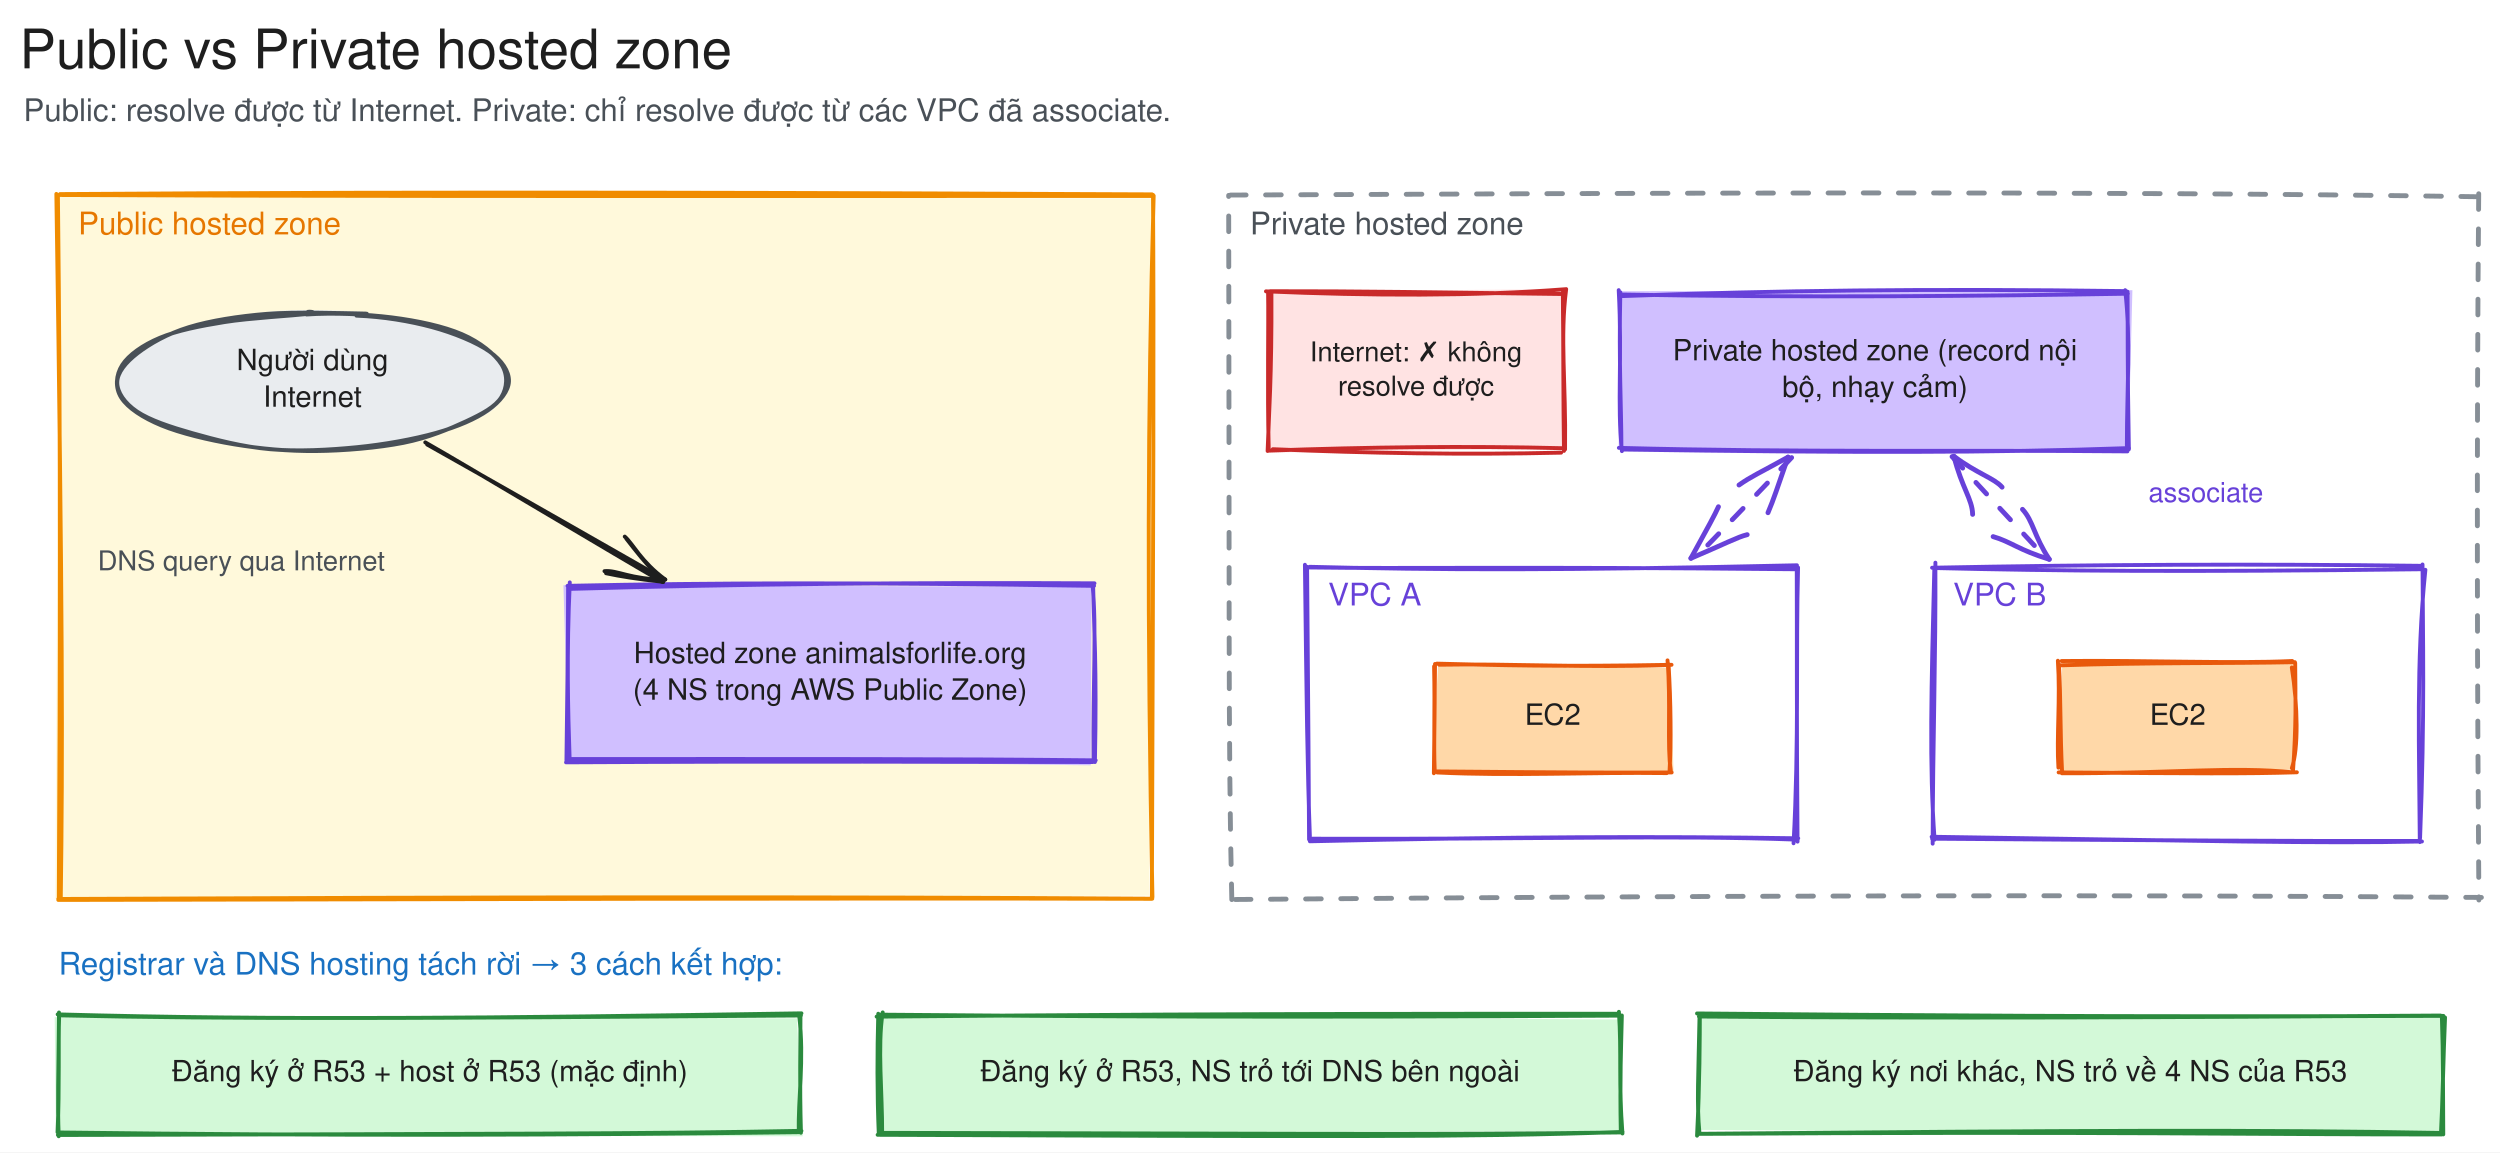
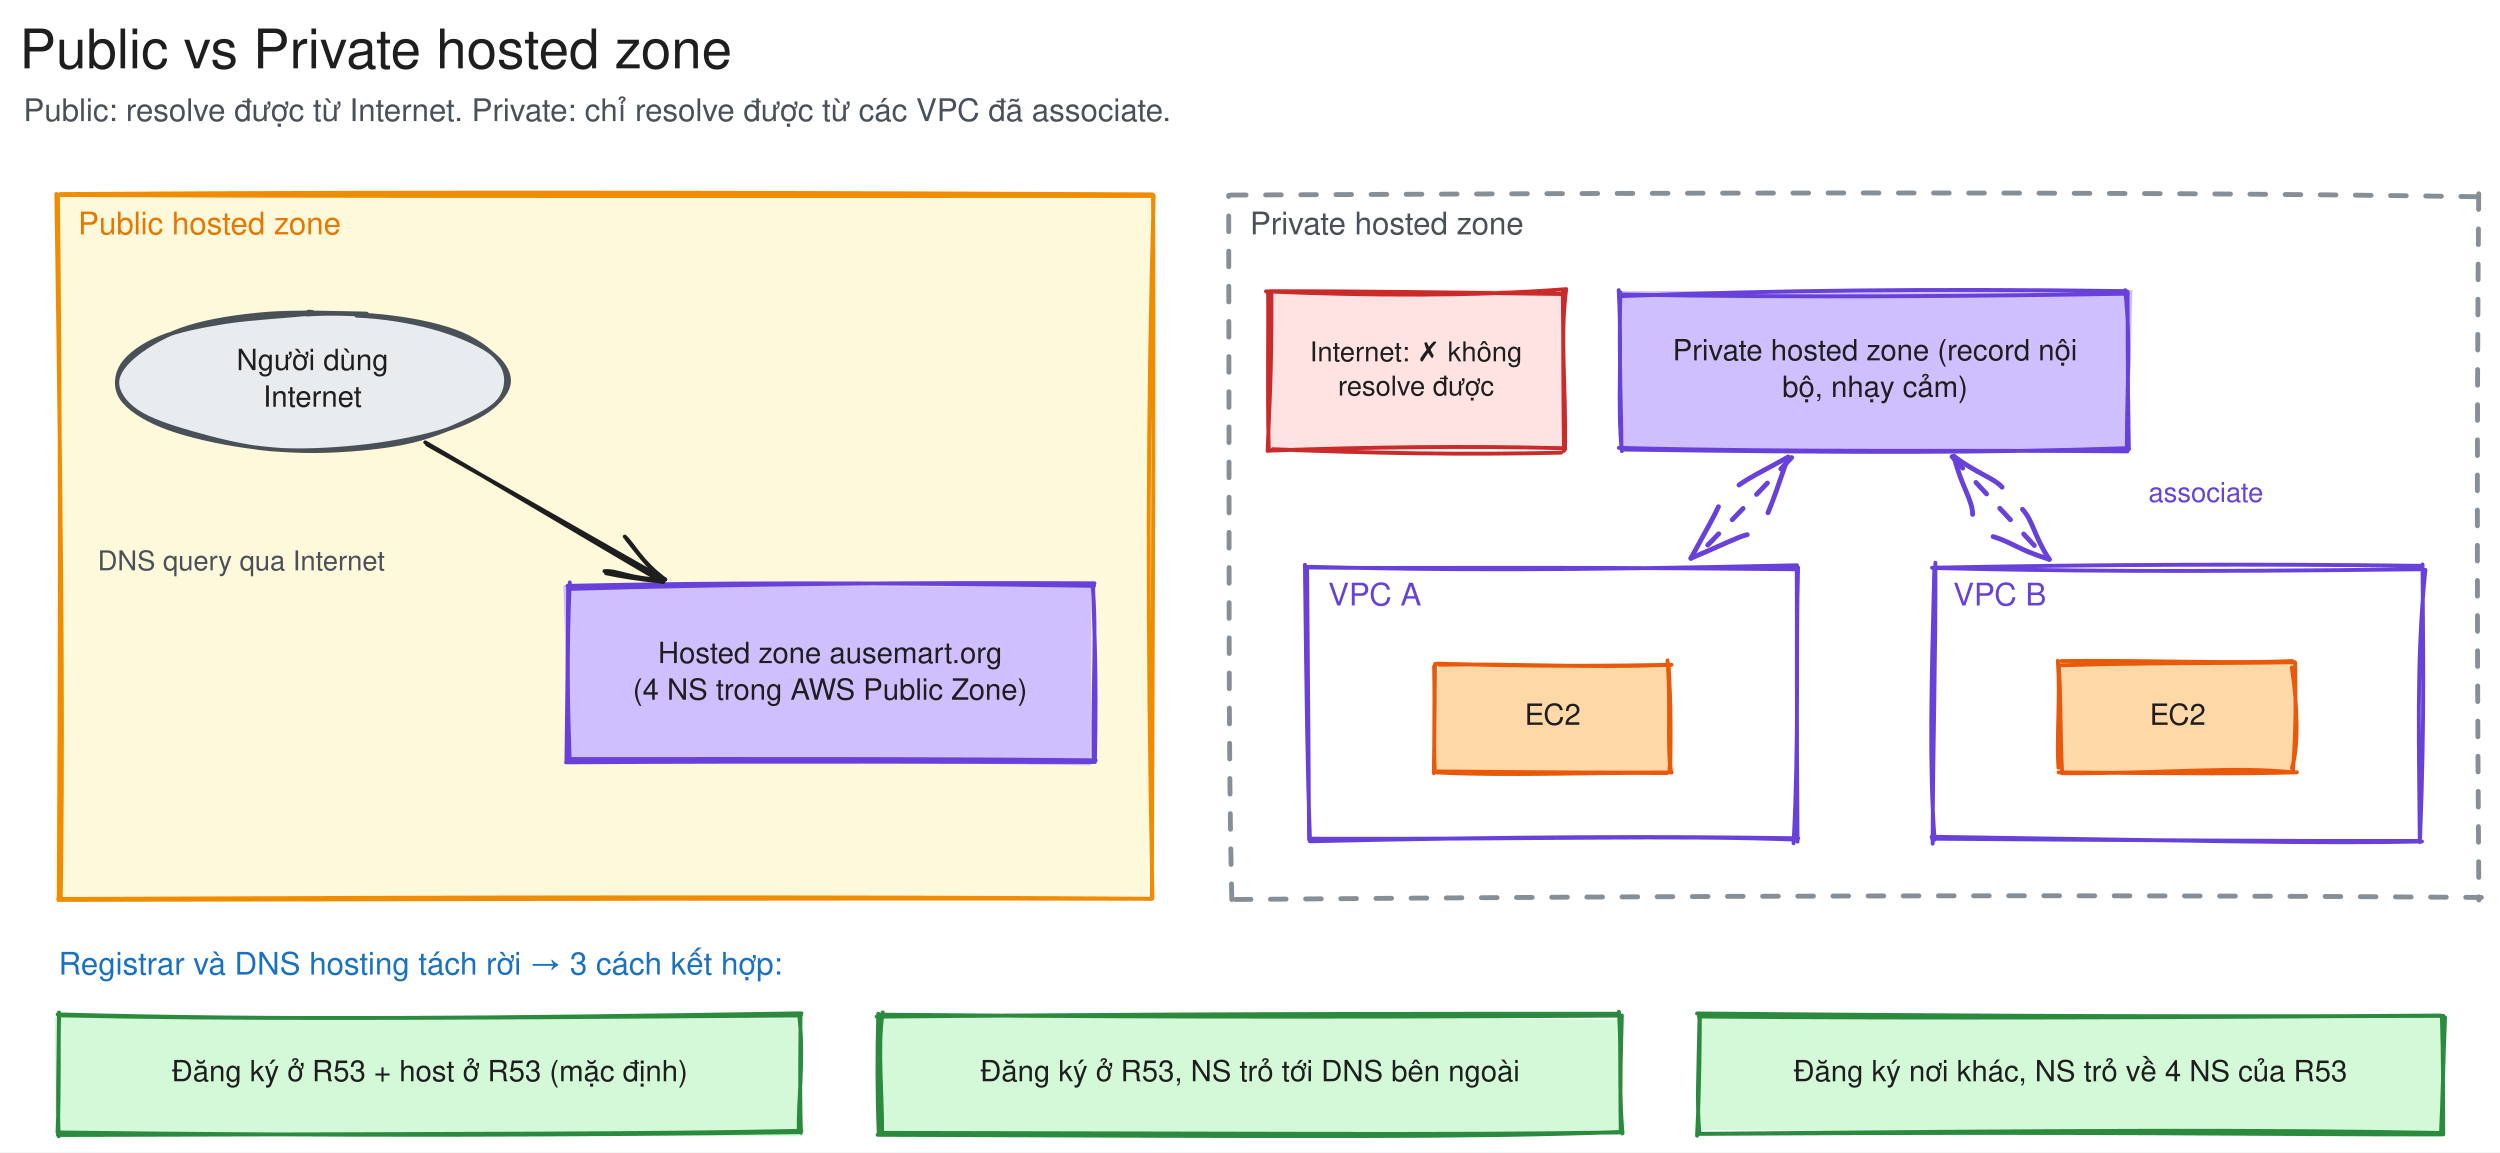
<svg xmlns="http://www.w3.org/2000/svg" version="1.1" viewBox="0 0 1280 590" width="1280" height="590">
  <defs>
    <style>
      @font-face {
        font-family: "Virgil";
        src: url("https://excalidraw.com/Virgil.woff2");
      }
      @font-face {
        font-family: "Cascadia";
        src: url("https://excalidraw.com/Cascadia.woff2");
      }
    </style>
  </defs>
  <rect x="0" y="0" width="1280" height="590" fill="#ffffff" />
  <g transform="translate(10 10) rotate(0 194.6 17.5)">
    <text x="0" y="25" font-family="Helvetica, Segoe UI Emoji" font-size="28px" fill="#1e1e1e" text-anchor="start" style="white-space: pre;" direction="ltr">Public vs Private hosted zone</text>
  </g>
  <g transform="translate(12 48) rotate(0 312.48 10)">
    <text x="0" y="14" font-family="Helvetica, Segoe UI Emoji" font-size="16px" fill="#495057" text-anchor="start" style="white-space: pre;" direction="ltr">Public: resolve được từ Internet. Private: chỉ resolve được từ các VPC đã associate.</text>
  </g>
  <g stroke-linecap="round" transform="translate(30 100) rotate(0 280 180)">
    <path d="M0.3 0.69 L559.93 1.6 L558.47 358.6 L-1.69 360.15" stroke="none" stroke-width="0" fill="#fff9db" />
    <path d="M0.71 -0.63 C206.16 -2.04, 412.11 -1.17, 559.82 -0.49 M-0.23 -0.16 C122.34 0.42, 244.27 0.46, 559.72 0.33 M560.68 0.21 C557.59 108.99, 557.24 219.56, 560.05 359.32 M560.34 -0.23 C560.85 76.38, 560.5 151.53, 559.76 359.65 M559.72 360.2 C389.14 359.79, 217.9 360.39, -0.15 360.77 M559.97 360.13 C391.58 359.06, 223.05 359.31, -0.17 360.27 M1.12 359.56 C2.11 287.19, 2.12 214.91, -1.15 -0.72 M0.1 359.67 C0.72 243.88, 1.15 128.68, -0.35 -0.14" stroke="#f08c00" stroke-width="2" fill="none" />
  </g>
  <g transform="translate(40 106) rotate(0 69.52 10)">
    <text x="0" y="14" font-family="Helvetica, Segoe UI Emoji" font-size="16px" fill="#e67700" text-anchor="start" style="white-space: pre;" direction="ltr">Public hosted zone</text>
  </g>
  <g stroke-linecap="round" transform="translate(630 100) rotate(0 320 180)">
    <path d="M-0.01 -0.13 C217.6 -1.12, 433.62 -2.34, 639.86 0.74 M639.1 -0.79 C637.98 127.35, 638.37 255.3, 639.19 360.8 M640.47 359.49 C442.45 357.96, 246.15 358.56, -0.59 360.56 M0.68 360.58 C-1.27 278.24, -0.45 196.7, -0.92 0.04" stroke="#868e96" stroke-width="2.5" fill="none" stroke-dasharray="8 10" />
  </g>
  <g transform="translate(640 106) rotate(0 75.6 10)">
    <text x="0" y="14" font-family="Helvetica, Segoe UI Emoji" font-size="16px" fill="#495057" text-anchor="start" style="white-space: pre;" direction="ltr">Private hosted zone</text>
  </g>
  <g stroke-linecap="round" transform="translate(670 290) rotate(0 125 70)">
    <path d="M-1.15 0.53 C51.68 1.28, 103.08 -0.01, 250.49 1.47 M0.51 0.2 C65.8 1.9, 129.65 2.15, 250.03 -0.58 M250.61 0.57 C249.43 43.02, 251.13 90.14, 248.3 141.76 M249.94 0.23 C250.08 38.2, 249.82 76, 250.34 140.92 M249.96 139.89 C185.11 137.47, 118.03 139.83, 1.1 139.42 M250.69 139.2 C177.38 138.13, 105.03 138.34, 0.65 140.74 M0.65 138.06 C-0.6 104.76, -1.06 68.86, -1.88 -0.84 M0.24 139.79 C0.1 111.26, -0.09 82.52, -0.77 0.2" stroke="#6741d9" stroke-width="2" fill="none" />
  </g>
  <g transform="translate(680 296) rotate(0 22.72 10)">
    <text x="0" y="14" font-family="Helvetica, Segoe UI Emoji" font-size="16px" fill="#6741d9" text-anchor="start" style="white-space: pre;" direction="ltr">VPC A</text>
  </g>
  <g stroke-linecap="round" transform="translate(990 290) rotate(0 125 70)">
    <path d="M0.88 0.84 C63.39 2.32, 125.22 2.97, 249.76 1.45 M-0.78 0.68 C81.84 -0.96, 165.2 -1.36, 249.72 -0.3 M251.8 1.74 C246.94 48.78, 248.69 94.96, 248.94 141.16 M250.33 -0.99 C250.47 36.54, 251.58 74.89, 249.08 139.07 M250.04 140.84 C196.78 142.01, 140.54 140.48, -1 138.42 M249.41 140.57 C184.7 140.71, 120.54 140.3, -0.76 139.42 M-0.48 141.96 C-0.38 91.45, 1.19 45.11, 0.92 -1.91 M0.51 139.9 C-2.29 101.82, -1.19 62.96, 0.38 0.64" stroke="#6741d9" stroke-width="2" fill="none" />
  </g>
  <g transform="translate(1000 296) rotate(0 22.72 10)">
    <text x="0" y="14" font-family="Helvetica, Segoe UI Emoji" font-size="16px" fill="#6741d9" text-anchor="start" style="white-space: pre;" direction="ltr">VPC B</text>
  </g>
  <g stroke-linecap="round" transform="translate(60 160) rotate(0 100 35)">
    <path d="M76.15 1.88 C89.05 0.14, 105.85 -0.86, 119.77 0.06 C133.69 0.97, 148.21 4.28, 159.69 7.37 C171.16 10.46, 181.78 14.15, 188.62 18.57 C195.47 23, 200.23 28.66, 200.73 33.95 C201.23 39.23, 197.61 45.77, 191.63 50.28 C185.66 54.79, 176.06 57.82, 164.87 61 C153.67 64.17, 138.63 67.77, 124.47 69.3 C110.3 70.83, 94.06 71.2, 79.89 70.18 C65.72 69.17, 51.01 66.56, 39.44 63.22 C27.87 59.88, 16.92 54.83, 10.47 50.14 C4.02 45.45, 0.94 40.16, 0.77 35.08 C0.59 30.01, 3.65 24.03, 9.41 19.68 C15.17 15.33, 21.61 12.35, 35.31 8.97 C49.02 5.6, 79.69 0.63, 91.66 -0.58 C103.63 -1.78, 106.82 1.2, 107.12 1.75 M123.63 0.03 C137.07 0.54, 152.3 5.25, 163.3 8.41 C174.31 11.57, 183.43 14.25, 189.67 19 C195.91 23.74, 201.05 31.84, 200.75 36.88 C200.45 41.93, 194.52 45.08, 187.88 49.25 C181.23 53.42, 172.21 58.73, 160.88 61.92 C149.56 65.1, 134.04 67.32, 119.93 68.37 C105.82 69.41, 89.92 69.13, 76.22 68.21 C62.53 67.29, 49.07 65.97, 37.74 62.85 C26.41 59.72, 14.52 54.24, 8.24 49.46 C1.95 44.68, -0.22 39.16, 0.02 34.15 C0.26 29.15, 3.35 23.78, 9.67 19.43 C16 15.08, 26.4 11.4, 37.97 8.06 C49.55 4.73, 64.76 0.86, 79.13 -0.56 C93.5 -1.98, 116.86 -0.94, 124.2 -0.45 C131.54 0.03, 123.71 1.62, 123.18 2.35" stroke="none" stroke-width="0" fill="#e9ecef" />
    <path d="M122.5 1.62 C136.22 2.14, 149.77 4.43, 161.11 7.48 C172.45 10.54, 183.95 15.32, 190.53 19.93 C197.12 24.54, 200.71 30.11, 200.6 35.13 C200.49 40.15, 196.14 45.65, 189.89 50.07 C183.64 54.5, 174.31 58.53, 163.11 61.68 C151.9 64.83, 136.74 67.58, 122.63 68.97 C108.53 70.36, 92.48 71.22, 78.47 70.02 C64.46 68.83, 49.96 65.03, 38.58 61.8 C27.2 58.58, 16.6 55.04, 10.17 50.7 C3.75 46.37, -0.01 40.76, 0.03 35.79 C0.08 30.82, 4.33 25.6, 10.44 20.88 C16.56 16.17, 25.7 10.85, 36.73 7.48 C47.75 4.11, 62.15 1.86, 76.6 0.69 C91.06 -0.48, 115.32 0.36, 123.47 0.47 C131.61 0.58, 125.94 0.66, 125.46 1.36 M96.95 1.03 C110.34 0.1, 127.34 0.83, 140.6 2.5 C153.86 4.18, 167.14 7.05, 176.51 11.09 C185.88 15.12, 193.46 21.33, 196.81 26.71 C200.17 32.1, 199.66 38.56, 196.63 43.39 C193.6 48.22, 187.01 51.79, 178.65 55.68 C170.3 59.57, 159.31 64.22, 146.49 66.76 C133.68 69.3, 116.17 70.82, 101.74 70.94 C87.32 71.07, 73.12 69.7, 59.94 67.52 C46.76 65.34, 32.3 61.82, 22.66 57.85 C13.03 53.88, 5.47 48.87, 2.12 43.71 C-1.23 38.54, -0.71 31.98, 2.57 26.85 C5.86 21.73, 13.09 16.61, 21.82 12.95 C30.55 9.29, 42.35 6.94, 54.95 4.9 C67.55 2.87, 90.31 1.6, 97.41 0.75 C104.5 -0.1, 97.17 -0.75, 97.52 -0.21" stroke="#495057" stroke-width="2" fill="none" />
  </g>
  <g transform="translate(123.025 176.25) rotate(0 36.975 18.75)">
    <text x="36.975" y="13.25" font-family="Helvetica, Segoe UI Emoji" font-size="15px" fill="#1e1e1e" text-anchor="middle" style="white-space: pre;" direction="ltr">Người dùng</text>
    <text x="36.975" y="32" font-family="Helvetica, Segoe UI Emoji" font-size="15px" fill="#1e1e1e" text-anchor="middle" style="white-space: pre;" direction="ltr">Internet</text>
  </g>
  <g stroke-linecap="round" transform="translate(290 300) rotate(0 135 45)">
    <path d="M-1.52 -0.38 L268.86 0.41 L268.48 91.85 L1.04 88.4" stroke="none" stroke-width="0" fill="#d0bfff" />
    <path d="M1.19 1.53 C89.11 -1.03, 177.45 -1.82, 270.37 -1.35 M0.58 -0.05 C76.22 -1.65, 151.32 -1.86, 270.15 -0.04 M269.36 -0.87 C271.56 22.98, 269.52 47.68, 269.89 89.43 M269.66 -0.57 C270.1 21.16, 271.59 40.91, 270.6 90.17 M270.99 89.3 C195.48 88.48, 121.58 88.59, 1.36 88.62 M269.57 90.16 C195.28 90.16, 119.87 89.63, -0.19 90.32 M1.67 89.19 C0.76 62.35, 0.06 35.16, 1.73 -1.82 M0.02 89.28 C0.26 63.79, 0.83 37.61, 0.87 0.38" stroke="#6741d9" stroke-width="2" fill="none" />
  </g>
  <g transform="translate(314.9 326.25) rotate(0 110.1 18.75)">
-     <text x="110.1" y="13.25" font-family="Helvetica, Segoe UI Emoji" font-size="15px" fill="#1e1e1e" text-anchor="middle" style="white-space: pre;" direction="ltr">Hosted zone animalsforlife.org</text>
+     <text x="110.1" y="13.25" font-family="Helvetica, Segoe UI Emoji" font-size="15px" fill="#1e1e1e" text-anchor="middle" style="white-space: pre;" direction="ltr">Hosted zone ausemart.org</text>
    <text x="110.1" y="32" font-family="Helvetica, Segoe UI Emoji" font-size="15px" fill="#1e1e1e" text-anchor="middle" style="white-space: pre;" direction="ltr">(4 NS trong AWS Public Zone)</text>
  </g>
  <g stroke-linecap="round" transform="translate(830 150) rotate(0 130 40)">
    <path d="M-0.84 -0.89 L261.79 -1.41 L259.71 80.32 L-1.25 79.97" stroke="none" stroke-width="0" fill="#d0bfff" />
    <path d="M0.88 1.59 C78.34 -1.29, 155.56 -2.33, 258.67 -0.95 M-0.27 0.78 C93.33 2.53, 186.33 1.58, 259.46 0.38 M258.09 -1.43 C261.09 24.59, 258.95 47.28, 258.96 78.09 M259.3 -0.65 C259.49 16.68, 259.13 33.55, 259.98 80.04 M259.24 81.11 C175.32 80.3, 90.68 81.74, -1.14 79.3 M260.07 79.42 C189.24 81.91, 119.36 81.86, 0.43 80.16 M0.42 80.98 C-2.12 56.61, 0.65 33.77, -1.22 -1.45 M0.16 79.04 C0.15 58.42, -1.22 36.85, -0.39 -0.35" stroke="#6741d9" stroke-width="2" fill="none" />
  </g>
  <g transform="translate(848.625 171.25) rotate(0 111.375 18.75)">
    <text x="111.375" y="13.25" font-family="Helvetica, Segoe UI Emoji" font-size="15px" fill="#1e1e1e" text-anchor="middle" style="white-space: pre;" direction="ltr">Private hosted zone (record nội</text>
    <text x="111.375" y="32" font-family="Helvetica, Segoe UI Emoji" font-size="15px" fill="#1e1e1e" text-anchor="middle" style="white-space: pre;" direction="ltr">bộ, nhạy cảm)</text>
  </g>
  <g stroke-linecap="round" transform="translate(735 340) rotate(0 60 27.5)">
    <path d="M1.29 1.03 L120.25 1.79 L121.82 55.1 L-1.82 54.66" stroke="none" stroke-width="0" fill="#ffd8a8" />
    <path d="M1.86 0.35 C38.73 -0.36, 76.92 2.04, 118.87 0.46 M0.67 -0.22 C31.62 0.58, 63.3 1.44, 120.83 0.38 M118.77 -1.89 C120.53 19.2, 118.48 42.41, 120.44 54.43 M119.28 -0.04 C120.49 19.84, 120.66 39.81, 119.78 55.47 M118.43 55.83 C78.44 55.3, 39.31 57.4, 0.84 55.51 M120.89 55.5 C92.57 55.66, 64.23 55.53, -0.27 54.96 M-0.43 54.54 C-1.04 39.7, -0.23 24.53, -0.75 1.2 M-0.86 55.9 C-0.56 36.32, -0.43 16.49, -0.27 -0.05" stroke="#e8590c" stroke-width="2" fill="none" />
  </g>
  <g transform="translate(780.6 358.125) rotate(0 14.4 9.375)">
    <text x="14.4" y="13" font-family="Helvetica, Segoe UI Emoji" font-size="15px" fill="#1e1e1e" text-anchor="middle" style="white-space: pre;" direction="ltr">EC2</text>
  </g>
  <g stroke-linecap="round" transform="translate(1055 340) rotate(0 60 27.5)">
    <path d="M0.92 -1.95 L119.22 -0.27 L119.42 54.1 L-0.68 55.49" stroke="none" stroke-width="0" fill="#ffd8a8" />
    <path d="M0.51 -1.55 C43.47 -2.05, 88.42 -0.13, 118.63 -1.57 M-0.65 0.67 C43.9 -0.84, 87.45 -0.27, 119.99 -0.97 M118.4 1.75 C121.52 21.61, 121.83 43.27, 118.43 53.27 M120.13 -0.56 C120.29 16.82, 120.66 32.2, 119.03 54.45 M119.52 55.48 C87.59 52.25, 58.46 56.03, 0.71 55.92 M121 55.41 C94.87 56.21, 70.63 56.05, -0.98 55.47 M-1.08 53.04 C-2.13 37.96, -0.04 17.3, -1.37 -1.71 M0.79 55.33 C-0.25 35.34, 0.14 17.06, -0.81 0.18" stroke="#e8590c" stroke-width="2" fill="none" />
  </g>
  <g transform="translate(1100.6 358.125) rotate(0 14.4 9.375)">
    <text x="14.4" y="13" font-family="Helvetica, Segoe UI Emoji" font-size="15px" fill="#1e1e1e" text-anchor="middle" style="white-space: pre;" direction="ltr">EC2</text>
  </g>
  <g stroke-linecap="round" transform="translate(650 150) rotate(0 75 40)">
    <path d="M0.22 -0.55 L148.9 -2 L150.61 79.67 L-0.9 81.76" stroke="none" stroke-width="0" fill="#ffe3e3" />
    <path d="M-1.82 -0.83 C51.19 1.45, 104.9 1.74, 151.7 -1.94 M0.29 -0.9 C44.45 -0.97, 88.42 -0.3, 150.45 0.54 M151.88 -1.98 C148.65 22.73, 151.8 46.02, 151.31 80.08 M150.16 -0.26 C150.48 26.67, 150.37 56.04, 150.76 80.86 M149.28 81.76 C99.6 82.94, 50.24 82.03, 1.68 79.99 M150.37 79.49 C100.82 78.25, 50.74 78.88, -0.8 80.73 M-0.98 80.9 C-0.35 61.61, 1.18 43.04, 0.97 -0.03 M-0.43 79.45 C-1.19 48.28, -0.42 16.6, -0.74 -0.43" stroke="#c92a2a" stroke-width="2" fill="none" />
  </g>
  <g transform="translate(668.65 172.5) rotate(0 56.35 17.5)">
    <text x="56.35" y="12.5" font-family="Helvetica, Segoe UI Emoji" font-size="14px" fill="#1e1e1e" text-anchor="middle" style="white-space: pre;" direction="ltr">Internet: ✗ không</text>
    <text x="56.35" y="30" font-family="Helvetica, Segoe UI Emoji" font-size="14px" fill="#1e1e1e" text-anchor="middle" style="white-space: pre;" direction="ltr">resolve được</text>
  </g>
  <g stroke-linecap="round" transform="translate(30 520) rotate(0 190 30)">
    <path d="M-1.99 0.79 L378.06 1.36 L380.95 61.8 L-1.38 61.2" stroke="none" stroke-width="0" fill="#d3f9d8" />
    <path d="M-0.48 -0.64 C112.17 2.47, 222.69 1.3, 380.34 -1.18 M0.6 -0.13 C88.18 1.83, 176.93 1.47, 380.08 -0.06 M379.16 -0.12 C381.92 22.43, 378.46 43.56, 379.02 59.52 M379.83 0.92 C379.87 17.27, 379.36 33.54, 380.08 59.96 M380.33 58.98 C303.51 60.54, 227.12 60.51, -0.35 61.12 M380.1 59.67 C262.14 61.21, 144.24 61.65, -0.12 59.82 M0.07 61.77 C-0.64 45.34, -0.04 30.64, 0.2 -1.6 M-0.54 59.68 C0.54 37.37, -0.24 12.86, 0.28 0.66" stroke="#2b8a3e" stroke-width="2" fill="none" />
  </g>
  <g transform="translate(86.8 540.625) rotate(0 133.2 9.375)">
    <text x="133.2" y="13" font-family="Helvetica, Segoe UI Emoji" font-size="15px" fill="#1e1e1e" text-anchor="middle" style="white-space: pre;" direction="ltr">Đăng ký ở R53 + host ở R53 (mặc định)</text>
  </g>
  <g stroke-linecap="round" transform="translate(450 520) rotate(0 190 30)">
    <path d="M0.61 -0.38 L378.59 1.97 L381.55 58.98 L1.8 60.41" stroke="none" stroke-width="0" fill="#d3f9d8" />
    <path d="M-1.17 0.52 C87.27 -0.22, 176.49 -1.06, 378.97 -0.95 M-0.15 -0.5 C103.61 0.43, 206.96 1.01, 379.5 0 M378.88 -1.95 C380.3 18.49, 378.69 36.18, 380.69 60.34 M380.39 -0.08 C380.02 16.1, 379.31 32.22, 379.86 59.83 M380.75 59.54 C301.48 62.44, 223.01 61.83, -0.65 61.02 M380.6 59.8 C285.48 61.15, 190.89 60.32, 0.47 60.02 M1.66 60.23 C1.76 39.75, -0.82 15.78, 1.95 -1.65 M-0.05 60.98 C-0.95 39.39, -0.87 18.77, -0.33 -0.97" stroke="#2b8a3e" stroke-width="2" fill="none" />
  </g>
  <g transform="translate(499.6 540.625) rotate(0 140.4 9.375)">
    <text x="140.4" y="13" font-family="Helvetica, Segoe UI Emoji" font-size="15px" fill="#1e1e1e" text-anchor="middle" style="white-space: pre;" direction="ltr">Đăng ký ở R53, NS trỏ tới DNS bên ngoài</text>
  </g>
  <g stroke-linecap="round" transform="translate(870 520) rotate(0 190 30)">
    <path d="M-0.06 1.49 L380.02 0.98 L381.65 61.07 L-0.33 58.5" stroke="none" stroke-width="0" fill="#d3f9d8" />
    <path d="M-1.12 -1.11 C104.9 -0.17, 211.19 0.71, 381.03 0.14 M-0.14 0.48 C122.07 1.44, 244.06 0.93, 379.55 -0.05 M381.86 0.96 C380.97 21.38, 380.63 44.78, 379.78 60.08 M380.24 0.56 C380.94 19.89, 380.8 41.04, 380.95 60.81 M380.16 60.84 C292.12 60.94, 204.97 59.23, -0.33 60.55 M379.53 60.07 C287.33 58.34, 193.6 58.77, 0.39 60.5 M-1.11 61.47 C0.25 35.04, 0.29 10.28, 0.32 -0.92 M0.09 59.85 C-1.32 44.89, -0.41 31.24, 0.18 -0.53" stroke="#2b8a3e" stroke-width="2" fill="none" />
  </g>
  <g transform="translate(915.775 540.625) rotate(0 144.225 9.375)">
    <text x="144.225" y="13" font-family="Helvetica, Segoe UI Emoji" font-size="15px" fill="#1e1e1e" text-anchor="middle" style="white-space: pre;" direction="ltr">Đăng ký nơi khác, NS trỏ về 4 NS của R53</text>
  </g>
  <g stroke-linecap="round">
    <g transform="translate(217.8131 227.7244) rotate(0 61.23269 34.66001)">
      <path d="M0.9 -0.12 C21.42 11.31, 102.31 57.47, 122.38 68.93 M-0.08 -1.23 C20.33 10.34, 100.77 58.46, 121.39 70.26" stroke="#1e1e1e" stroke-width="2" fill="none" />
    </g>
    <g transform="translate(217.8131 227.7244) rotate(0 61.23269 34.66001)">
      <path d="M91.68 64.71 C98.3 64.04, 104.86 69, 122.8 69 M92.49 65.78 C100.34 67.44, 107.53 68.59, 121.76 70.19" stroke="#1e1e1e" stroke-width="2" fill="none" />
    </g>
    <g transform="translate(217.8131 227.7244) rotate(0 61.23269 34.66001)">
      <path d="M102.06 47.01 C106.25 50.65, 110.33 59.83, 122.8 69 M102.87 48.08 C107.81 54.38, 112.22 60.25, 121.76 70.19" stroke="#1e1e1e" stroke-width="2" fill="none" />
    </g>
  </g>
  <g stroke-linecap="round">
    <g transform="translate(916.9976 234.3055) rotate(0 -24.93879 25.69452)">
      <path d="M0.3 -0.01 C-7.75 8.58, -40.99 43.24, -49.43 51.77" stroke="#6741d9" stroke-width="2.5" fill="none" stroke-dasharray="8 10" />
    </g>
    <g transform="translate(916.9976 234.3055) rotate(0 -24.93879 25.69452)">
      <path d="M-11.79 28.2 C-8.74 21.01, -7.28 16.24, -1.52 -0.25" stroke="#6741d9" stroke-width="2.5" fill="none" />
    </g>
    <g transform="translate(916.9976 234.3055) rotate(0 -24.93879 25.69452)">
      <path d="M-26.62 14.02 C-20.52 9.68, -16.04 7.79, -1.52 -0.25" stroke="#6741d9" stroke-width="2.5" fill="none" />
    </g>
    <g transform="translate(916.9976 234.3055) rotate(0 -24.93879 25.69452)">
      <path d="M-37.16 25.15 C-38.95 29.17, -42.45 35.56, -51.25 51.53" stroke="#6741d9" stroke-width="2.5" fill="none" />
    </g>
    <g transform="translate(916.9976 234.3055) rotate(0 -24.93879 25.69452)">
      <path d="M-22.44 39.45 C-27.26 40.6, -33.75 44.08, -51.25 51.53" stroke="#6741d9" stroke-width="2.5" fill="none" />
    </g>
  </g>
  <g stroke-linecap="round">
    <g transform="translate(1000.513 234.4337) rotate(0 23.31042 25.56626)">
      <path d="M-1.05 -0.64 C7.02 8.05, 39.71 43.55, 47.76 52.09" stroke="#6741d9" stroke-width="2.5" fill="none" stroke-dasharray="8 10" />
    </g>
    <g transform="translate(1000.513 234.4337) rotate(0 23.31042 25.56626)">
      <path d="M24.54 14.99 C20.69 10.48, 11.59 7.99, -0.09 -0.81" stroke="#6741d9" stroke-width="2.5" fill="none" />
    </g>
    <g transform="translate(1000.513 234.4337) rotate(0 23.31042 25.56626)">
      <path d="M9.47 28.92 C9.31 21.13, 3.89 15.23, -0.09 -0.81" stroke="#6741d9" stroke-width="2.5" fill="none" />
    </g>
    <g transform="translate(1000.513 234.4337) rotate(0 23.31042 25.56626)">
      <path d="M19.97 40.32 C29.16 42.99, 33.12 47.19, 48.71 51.92" stroke="#6741d9" stroke-width="2.5" fill="none" />
    </g>
    <g transform="translate(1000.513 234.4337) rotate(0 23.31042 25.56626)">
      <path d="M35 26.35 C40.51 32.3, 40.79 39.92, 48.71 51.92" stroke="#6741d9" stroke-width="2.5" fill="none" />
    </g>
  </g>
  <g transform="translate(50 280) rotate(0 77.07 8.75)">
    <text x="0" y="12" font-family="Helvetica, Segoe UI Emoji" font-size="14px" fill="#495057" text-anchor="start" style="white-space: pre;" direction="ltr">DNS query qua Internet</text>
  </g>
  <g transform="translate(1100 245) rotate(0 31.78 8.75)">
    <text x="0" y="12" font-family="Helvetica, Segoe UI Emoji" font-size="14px" fill="#6741d9" text-anchor="start" style="white-space: pre;" direction="ltr">associate</text>
  </g>
  <g transform="translate(30 485) rotate(0 193.28 10)">
    <text x="0" y="14" font-family="Helvetica, Segoe UI Emoji" font-size="16px" fill="#1971c2" text-anchor="start" style="white-space: pre;" direction="ltr">Registrar và DNS hosting tách rời → 3 cách kết hợp:</text>
  </g>
</svg>
